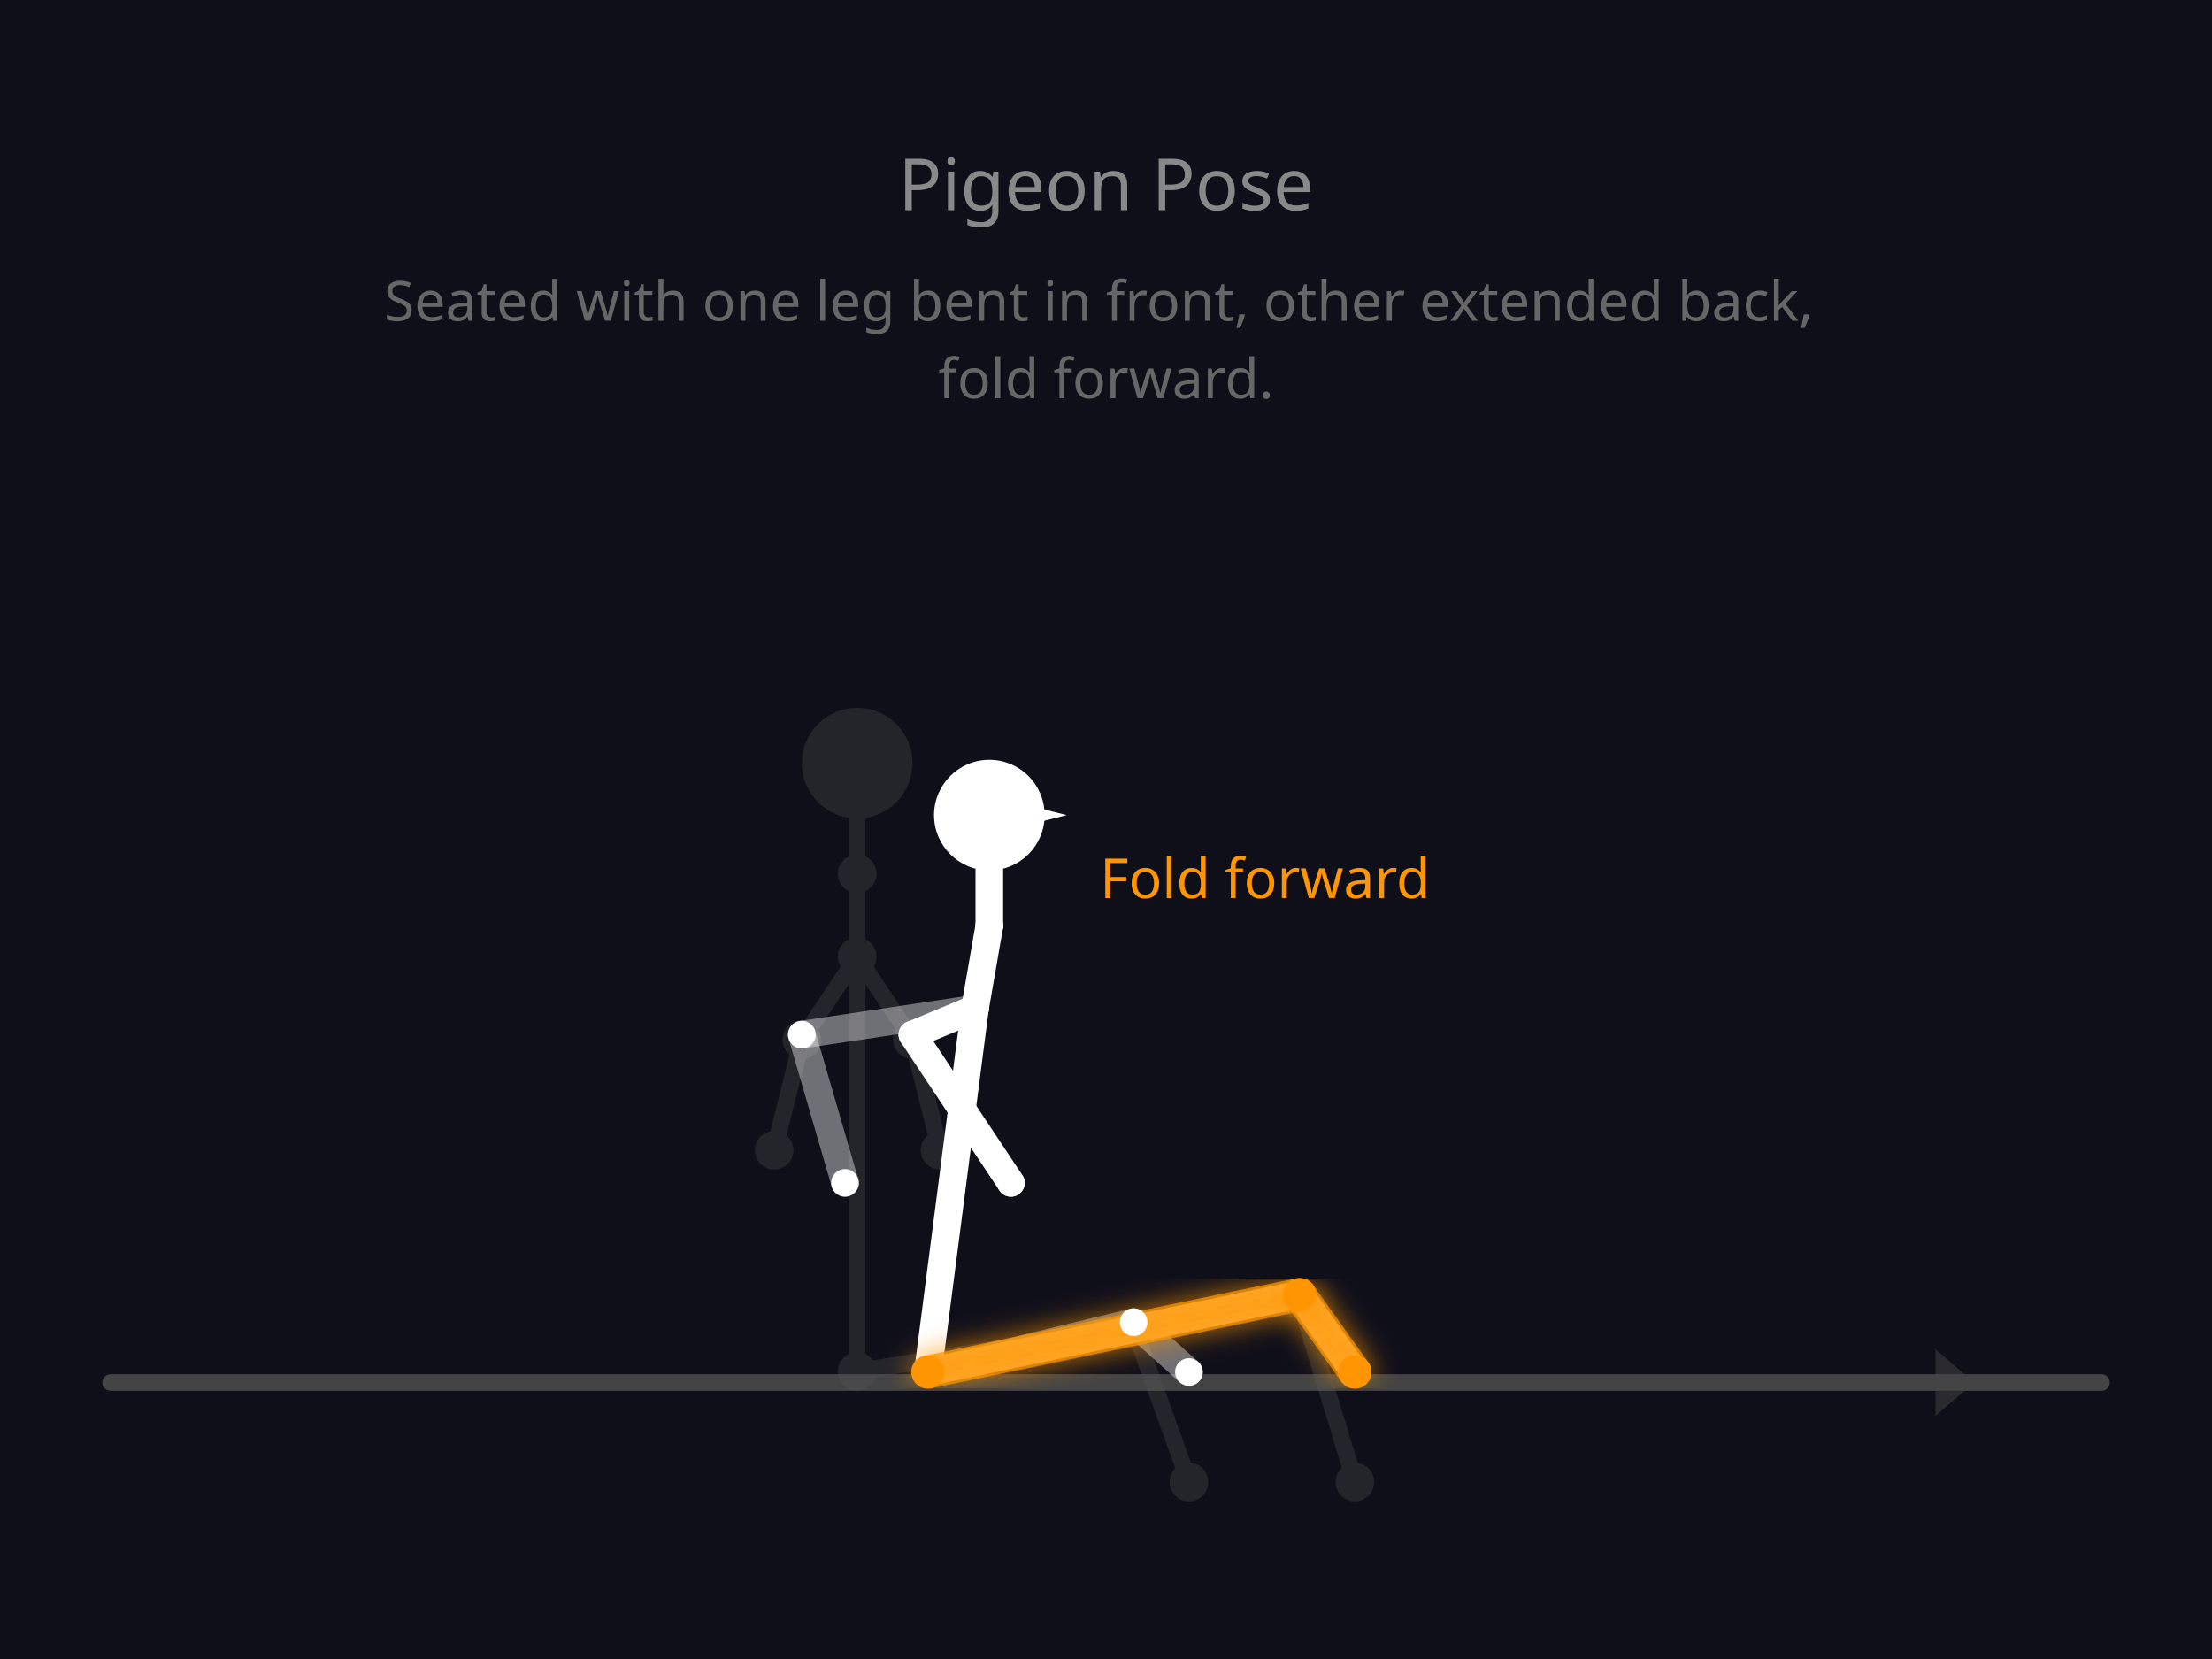
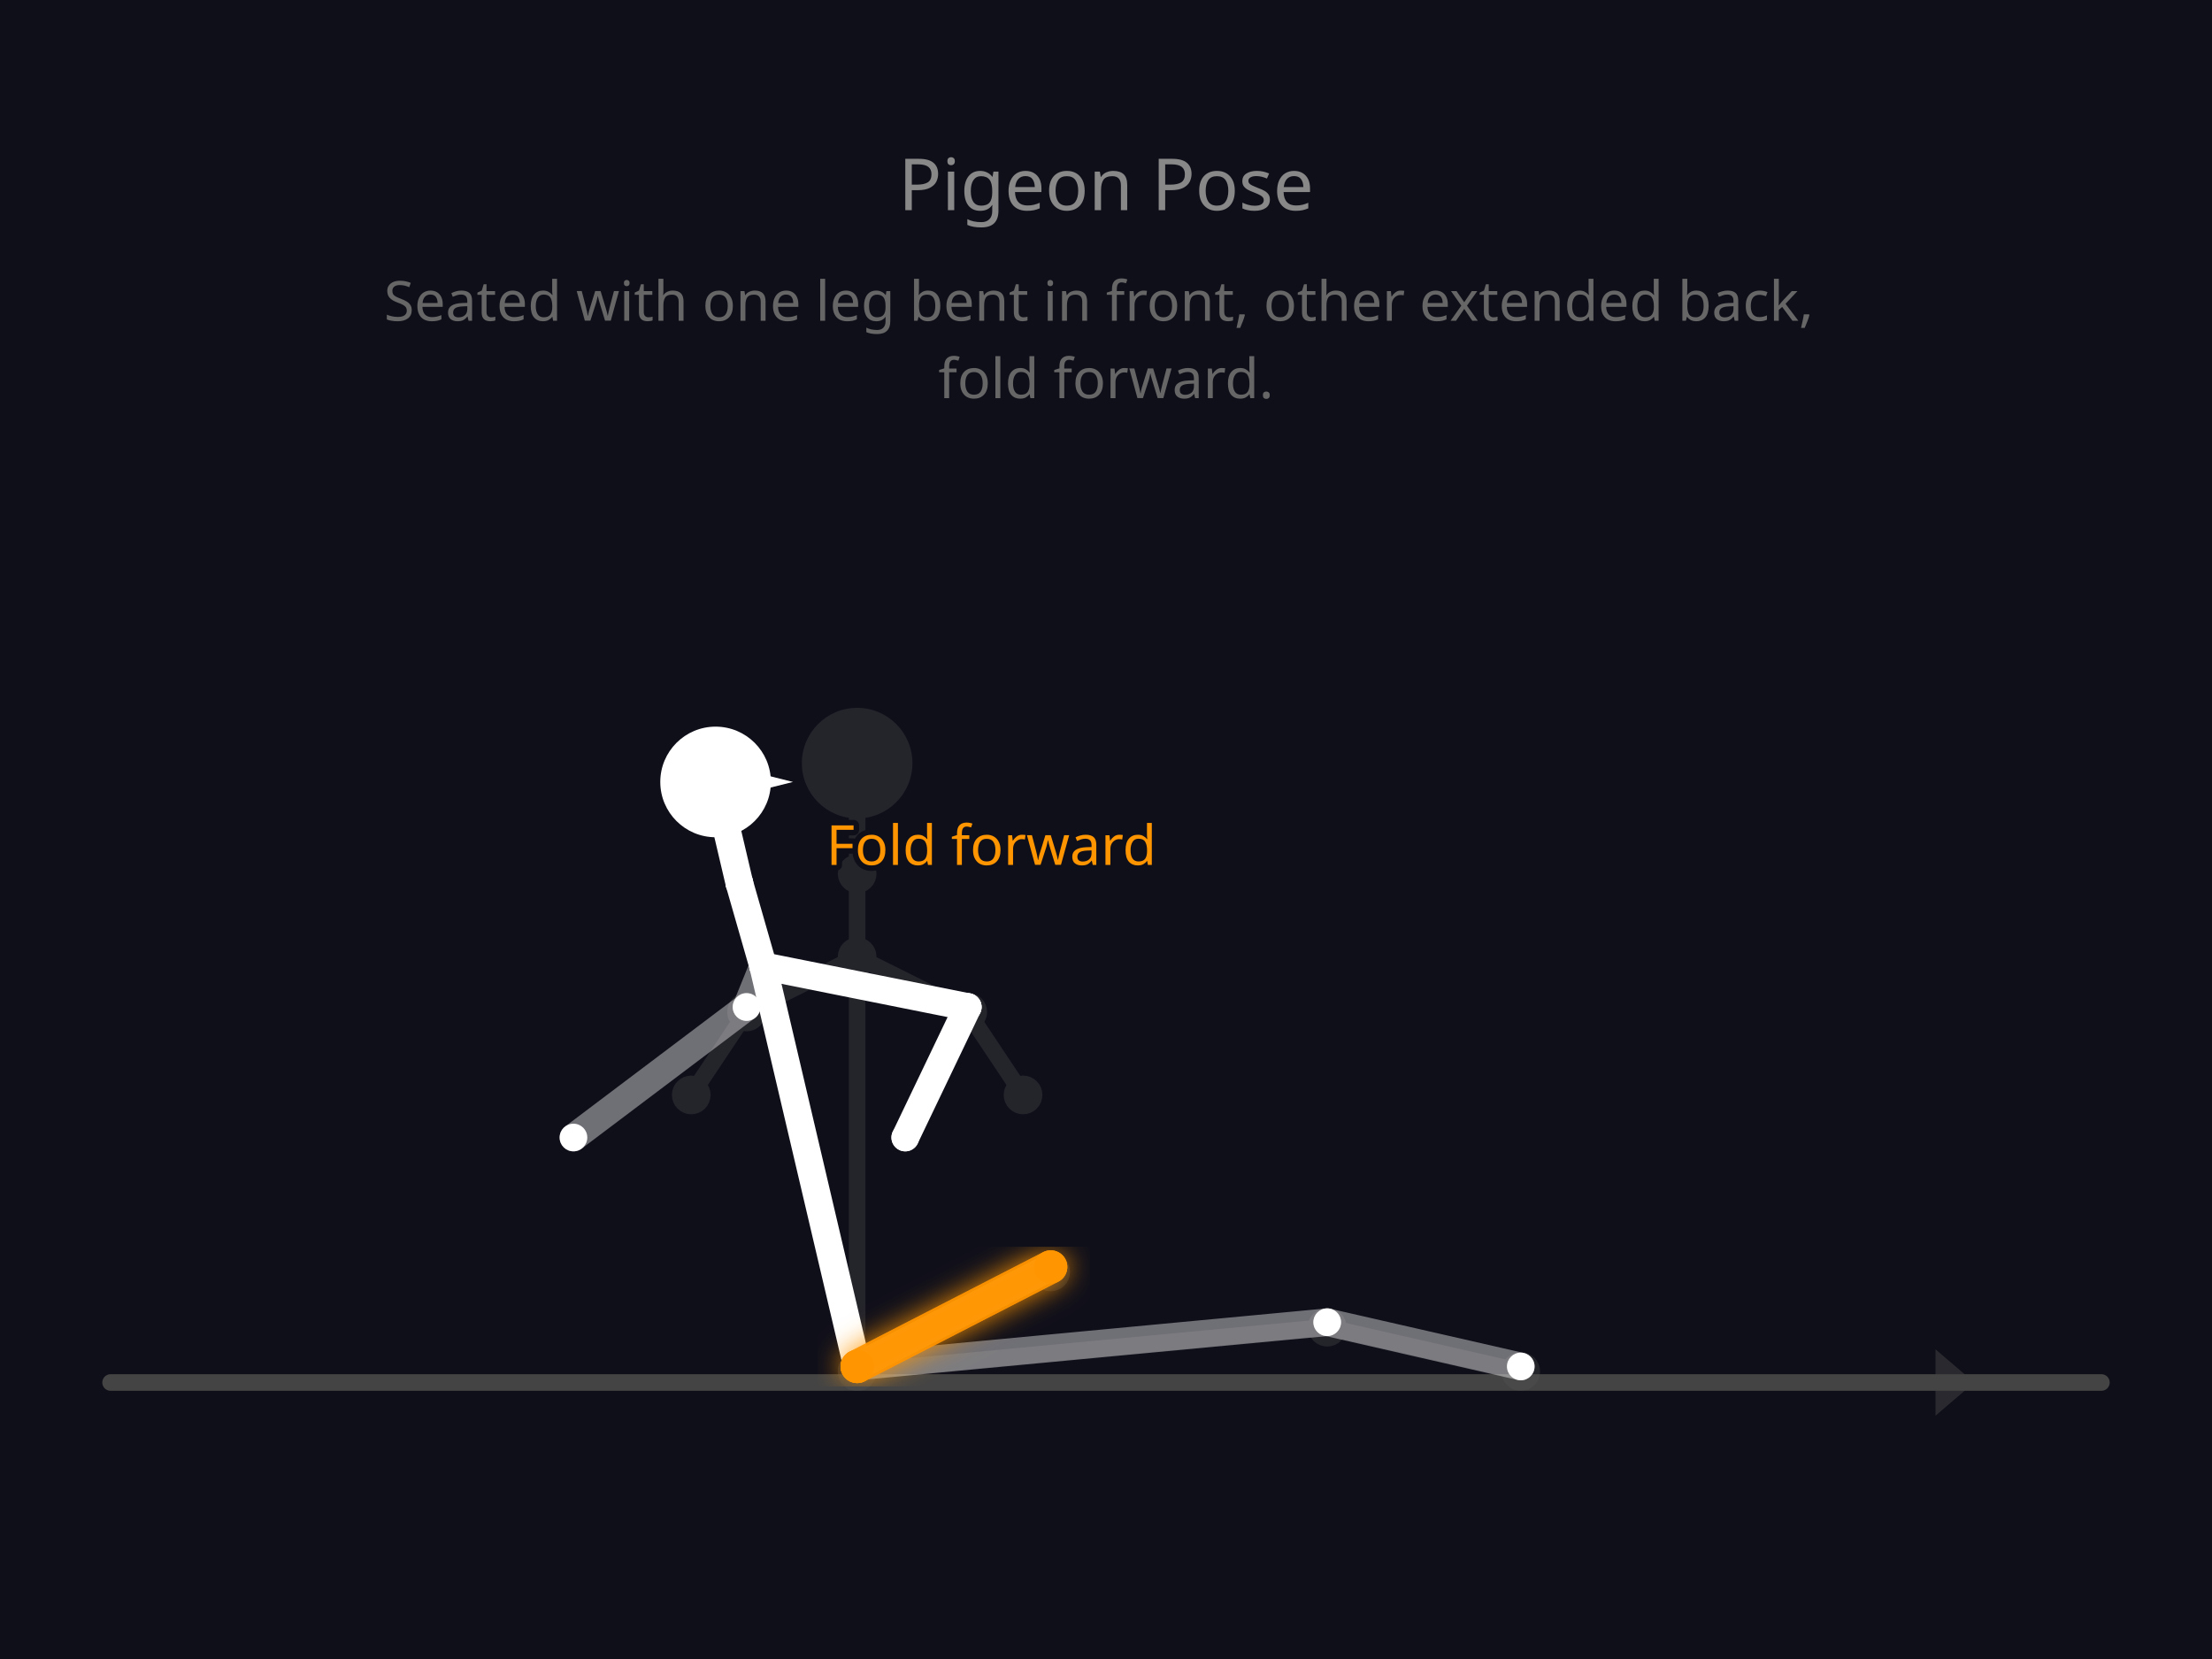
<svg xmlns="http://www.w3.org/2000/svg" viewBox="0 0 400 300">
  <defs>
    <filter id="glow" x="-20%" y="-20%" width="140%" height="140%">
      <feGaussianBlur stdDeviation="2.5" result="blur" />
      <feMerge>
        <feMergeNode in="blur" />
        <feMergeNode in="SourceGraphic" />
      </feMerge>
    </filter>
  </defs>
  <rect width="400" height="300" fill="#0f0f1a" />
  <line x1="20" y1="250" x2="380" y2="250" stroke="#444" stroke-width="3" stroke-linecap="round" />
  <polygon points="350,256 357,250 350,244" fill="#444" opacity="0.5" />
  <text x="200" y="38" fill="#888" font-size="13" font-family="sans-serif" text-anchor="middle">Pigeon Pose</text>
  <text x="200" y="58" fill="#666" font-size="10" font-family="sans-serif" text-anchor="middle">
    <tspan x="200" dy="0">Seated with one leg bent in front, other extended back,</tspan>
    <tspan x="200" dy="14">fold forward.</tspan>
  </text>
  <g stroke="#555" stroke-width="3" fill="none" stroke-linecap="round" stroke-linejoin="round" opacity="0.3">
    <circle cx="155" cy="138" r="10" fill="#555" stroke="none" />
    <line x1="155" y1="138" x2="155" y2="158" />
    <line x1="155" y1="158" x2="155" y2="173" />
    <line x1="155" y1="173" x2="155" y2="248" />
-     <line x1="155" y1="173" x2="145" y2="188" />
-     <line x1="145" y1="188" x2="140" y2="208" />
-     <line x1="155" y1="173" x2="165" y2="188" />
-     <line x1="165" y1="188" x2="170" y2="208" />
-     <line x1="155" y1="248" x2="205" y2="240" />
-     <line x1="205" y1="240" x2="215" y2="268" />
-     <line x1="155" y1="248" x2="235" y2="235" />
-     <line x1="235" y1="235" x2="245" y2="268" />
+     <line x1="155" y1="173" x2="135" y2="183" />
+     <line x1="135" y1="183" x2="125" y2="198" />
+     <line x1="155" y1="173" x2="175" y2="183" />
+     <line x1="175" y1="183" x2="185" y2="198" />
+     <line x1="155" y1="248" x2="240" y2="240" />
+     <line x1="240" y1="240" x2="275" y2="248" />
+     <line x1="155" y1="248" x2="190" y2="230" />
+     <line x1="190" y1="230" x2="155" y2="248" />
    <circle cx="155" cy="138" r="2" fill="none" />
    <circle cx="155" cy="158" r="2" fill="none" />
    <circle cx="155" cy="173" r="2" fill="none" />
    <circle cx="155" cy="248" r="2" fill="none" />
-     <circle cx="145" cy="188" r="2" fill="none" />
-     <circle cx="140" cy="208" r="2" fill="none" />
-     <circle cx="165" cy="188" r="2" fill="none" />
-     <circle cx="170" cy="208" r="2" fill="none" />
-     <circle cx="205" cy="240" r="2" fill="none" />
-     <circle cx="215" cy="268" r="2" fill="none" />
-     <circle cx="235" cy="235" r="2" fill="none" />
-     <circle cx="245" cy="268" r="2" fill="none" />
+     <circle cx="135" cy="183" r="2" fill="none" />
+     <circle cx="125" cy="198" r="2" fill="none" />
+     <circle cx="175" cy="183" r="2" fill="none" />
+     <circle cx="185" cy="198" r="2" fill="none" />
+     <circle cx="240" cy="240" r="2" fill="none" />
+     <circle cx="275" cy="248" r="2" fill="none" />
+     <circle cx="190" cy="230" r="2" fill="none" />
+     <circle cx="155" cy="248" r="2" fill="none" />
  </g>
  <g stroke="#FFF" stroke-width="5" fill="none" stroke-linecap="round" stroke-linejoin="round">
-     <circle cx="178.9" cy="147.4" r="10" fill="#FFF" stroke="none" />
-     <polygon points="184.9,145.4 192.9,147.4 184.9,149.4" fill="#FFF" stroke="none" />
-     <line x1="178.9" y1="147.4" x2="178.9" y2="167.4" />
-     <line x1="178.9" y1="167.4" x2="176.3" y2="182.4" />
-     <line x1="176.3" y1="182.4" x2="167.8" y2="248.1" />
-     <line x1="176.3" y1="182.4" x2="145" y2="187.1" opacity="0.4" />
-     <line x1="145" y1="187.1" x2="152.8" y2="213.9" opacity="0.4" />
-     <line x1="176.3" y1="182.4" x2="165" y2="187.1" />
-     <line x1="165" y1="187.1" x2="182.8" y2="213.9" />
-     <line x1="167.8" y1="248.1" x2="205" y2="239.1" opacity="0.4" />
-     <line x1="205" y1="239.1" x2="215" y2="248.1" opacity="0.4" />
-     <line x1="167.8" y1="248.1" x2="235" y2="234.1" />
-     <line x1="235" y1="234.1" x2="245" y2="248.1" />
+     <circle cx="129.4" cy="141.4" r="10" fill="#FFF" stroke="none" />
+     <polygon points="135.4,139.4 143.4,141.4 135.4,143.4" fill="#FFF" stroke="none" />
+     <line x1="129.4" y1="141.4" x2="133.7" y2="159.7" />
+     <line x1="133.7" y1="159.7" x2="138" y2="174.7" />
+     <line x1="138" y1="174.7" x2="155" y2="247.1" />
+     <line x1="138" y1="174.7" x2="135" y2="182.1" opacity="0.4" />
+     <line x1="135" y1="182.1" x2="103.7" y2="205.7" opacity="0.4" />
+     <line x1="138" y1="174.7" x2="175" y2="182.1" />
+     <line x1="175" y1="182.1" x2="163.7" y2="205.7" />
+     <line x1="155" y1="247.1" x2="240" y2="239.1" opacity="0.4" />
+     <line x1="240" y1="239.1" x2="275" y2="247.1" opacity="0.4" />
+     <line x1="155" y1="247.1" x2="190" y2="229.1" />
+     <line x1="190" y1="229.1" x2="155" y2="247.1" />
    <g filter="url(#glow)">
-       <line x1="167.8" y1="248.1" x2="235" y2="234.1" stroke="#FF9500" stroke-width="6" opacity="0.75" />
-       <line x1="235" y1="234.1" x2="245" y2="248.1" stroke="#FF9500" stroke-width="6" opacity="0.75" />
+       <line x1="155" y1="247.1" x2="190" y2="229.1" stroke="#FF9500" stroke-width="6" opacity="0.75" />
+       <line x1="190" y1="229.1" x2="155" y2="247.1" stroke="#FF9500" stroke-width="6" opacity="0.75" />
    </g>
-     <circle cx="178.9" cy="147.4" r="2.5" fill="#FFF" stroke="none" />
-     <circle cx="178.9" cy="167.4" r="2.5" fill="#FFF" stroke="none" />
-     <circle cx="176.3" cy="182.4" r="2.5" fill="#FFF" stroke="none" />
-     <circle cx="167.8" cy="248.1" r="3" fill="#FF9500" stroke="none" />
-     <circle cx="145" cy="187.1" r="2.5" fill="#FFF" stroke="none" />
-     <circle cx="152.8" cy="213.9" r="2.5" fill="#FFF" stroke="none" />
-     <circle cx="165" cy="187.1" r="2.5" fill="#FFF" stroke="none" />
-     <circle cx="182.8" cy="213.9" r="2.5" fill="#FFF" stroke="none" />
-     <circle cx="205" cy="239.1" r="2.5" fill="#FFF" stroke="none" />
-     <circle cx="215" cy="248.1" r="2.5" fill="#FFF" stroke="none" />
-     <circle cx="235" cy="234.1" r="3" fill="#FF9500" stroke="none" />
-     <circle cx="245" cy="248.1" r="3" fill="#FF9500" stroke="none" />
+     <circle cx="129.4" cy="141.4" r="2.5" fill="#FFF" stroke="none" />
+     <circle cx="133.7" cy="159.7" r="2.5" fill="#FFF" stroke="none" />
+     <circle cx="138" cy="174.7" r="2.5" fill="#FFF" stroke="none" />
+     <circle cx="155" cy="247.1" r="3" fill="#FF9500" stroke="none" />
+     <circle cx="135" cy="182.1" r="2.5" fill="#FFF" stroke="none" />
+     <circle cx="103.7" cy="205.7" r="2.5" fill="#FFF" stroke="none" />
+     <circle cx="175" cy="182.1" r="2.5" fill="#FFF" stroke="none" />
+     <circle cx="163.7" cy="205.7" r="2.5" fill="#FFF" stroke="none" />
+     <circle cx="240" cy="239.1" r="2.5" fill="#FFF" stroke="none" />
+     <circle cx="275" cy="247.1" r="2.5" fill="#FFF" stroke="none" />
+     <circle cx="190" cy="229.1" r="3" fill="#FF9500" stroke="none" />
+     <circle cx="155" cy="247.1" r="3" fill="#FF9500" stroke="none" />
  </g>
-   <text x="198.9" y="162.4" fill="#FF9500" font-size="10" font-family="sans-serif" paint-order="stroke" stroke="#0f0f1a" stroke-width="2" stroke-linecap="round" stroke-linejoin="round">Fold forward</text>
+   <text x="149.4" y="156.4" fill="#FF9500" font-size="10" font-family="sans-serif" paint-order="stroke" stroke="#0f0f1a" stroke-width="2" stroke-linecap="round" stroke-linejoin="round">Fold forward</text>
</svg>
